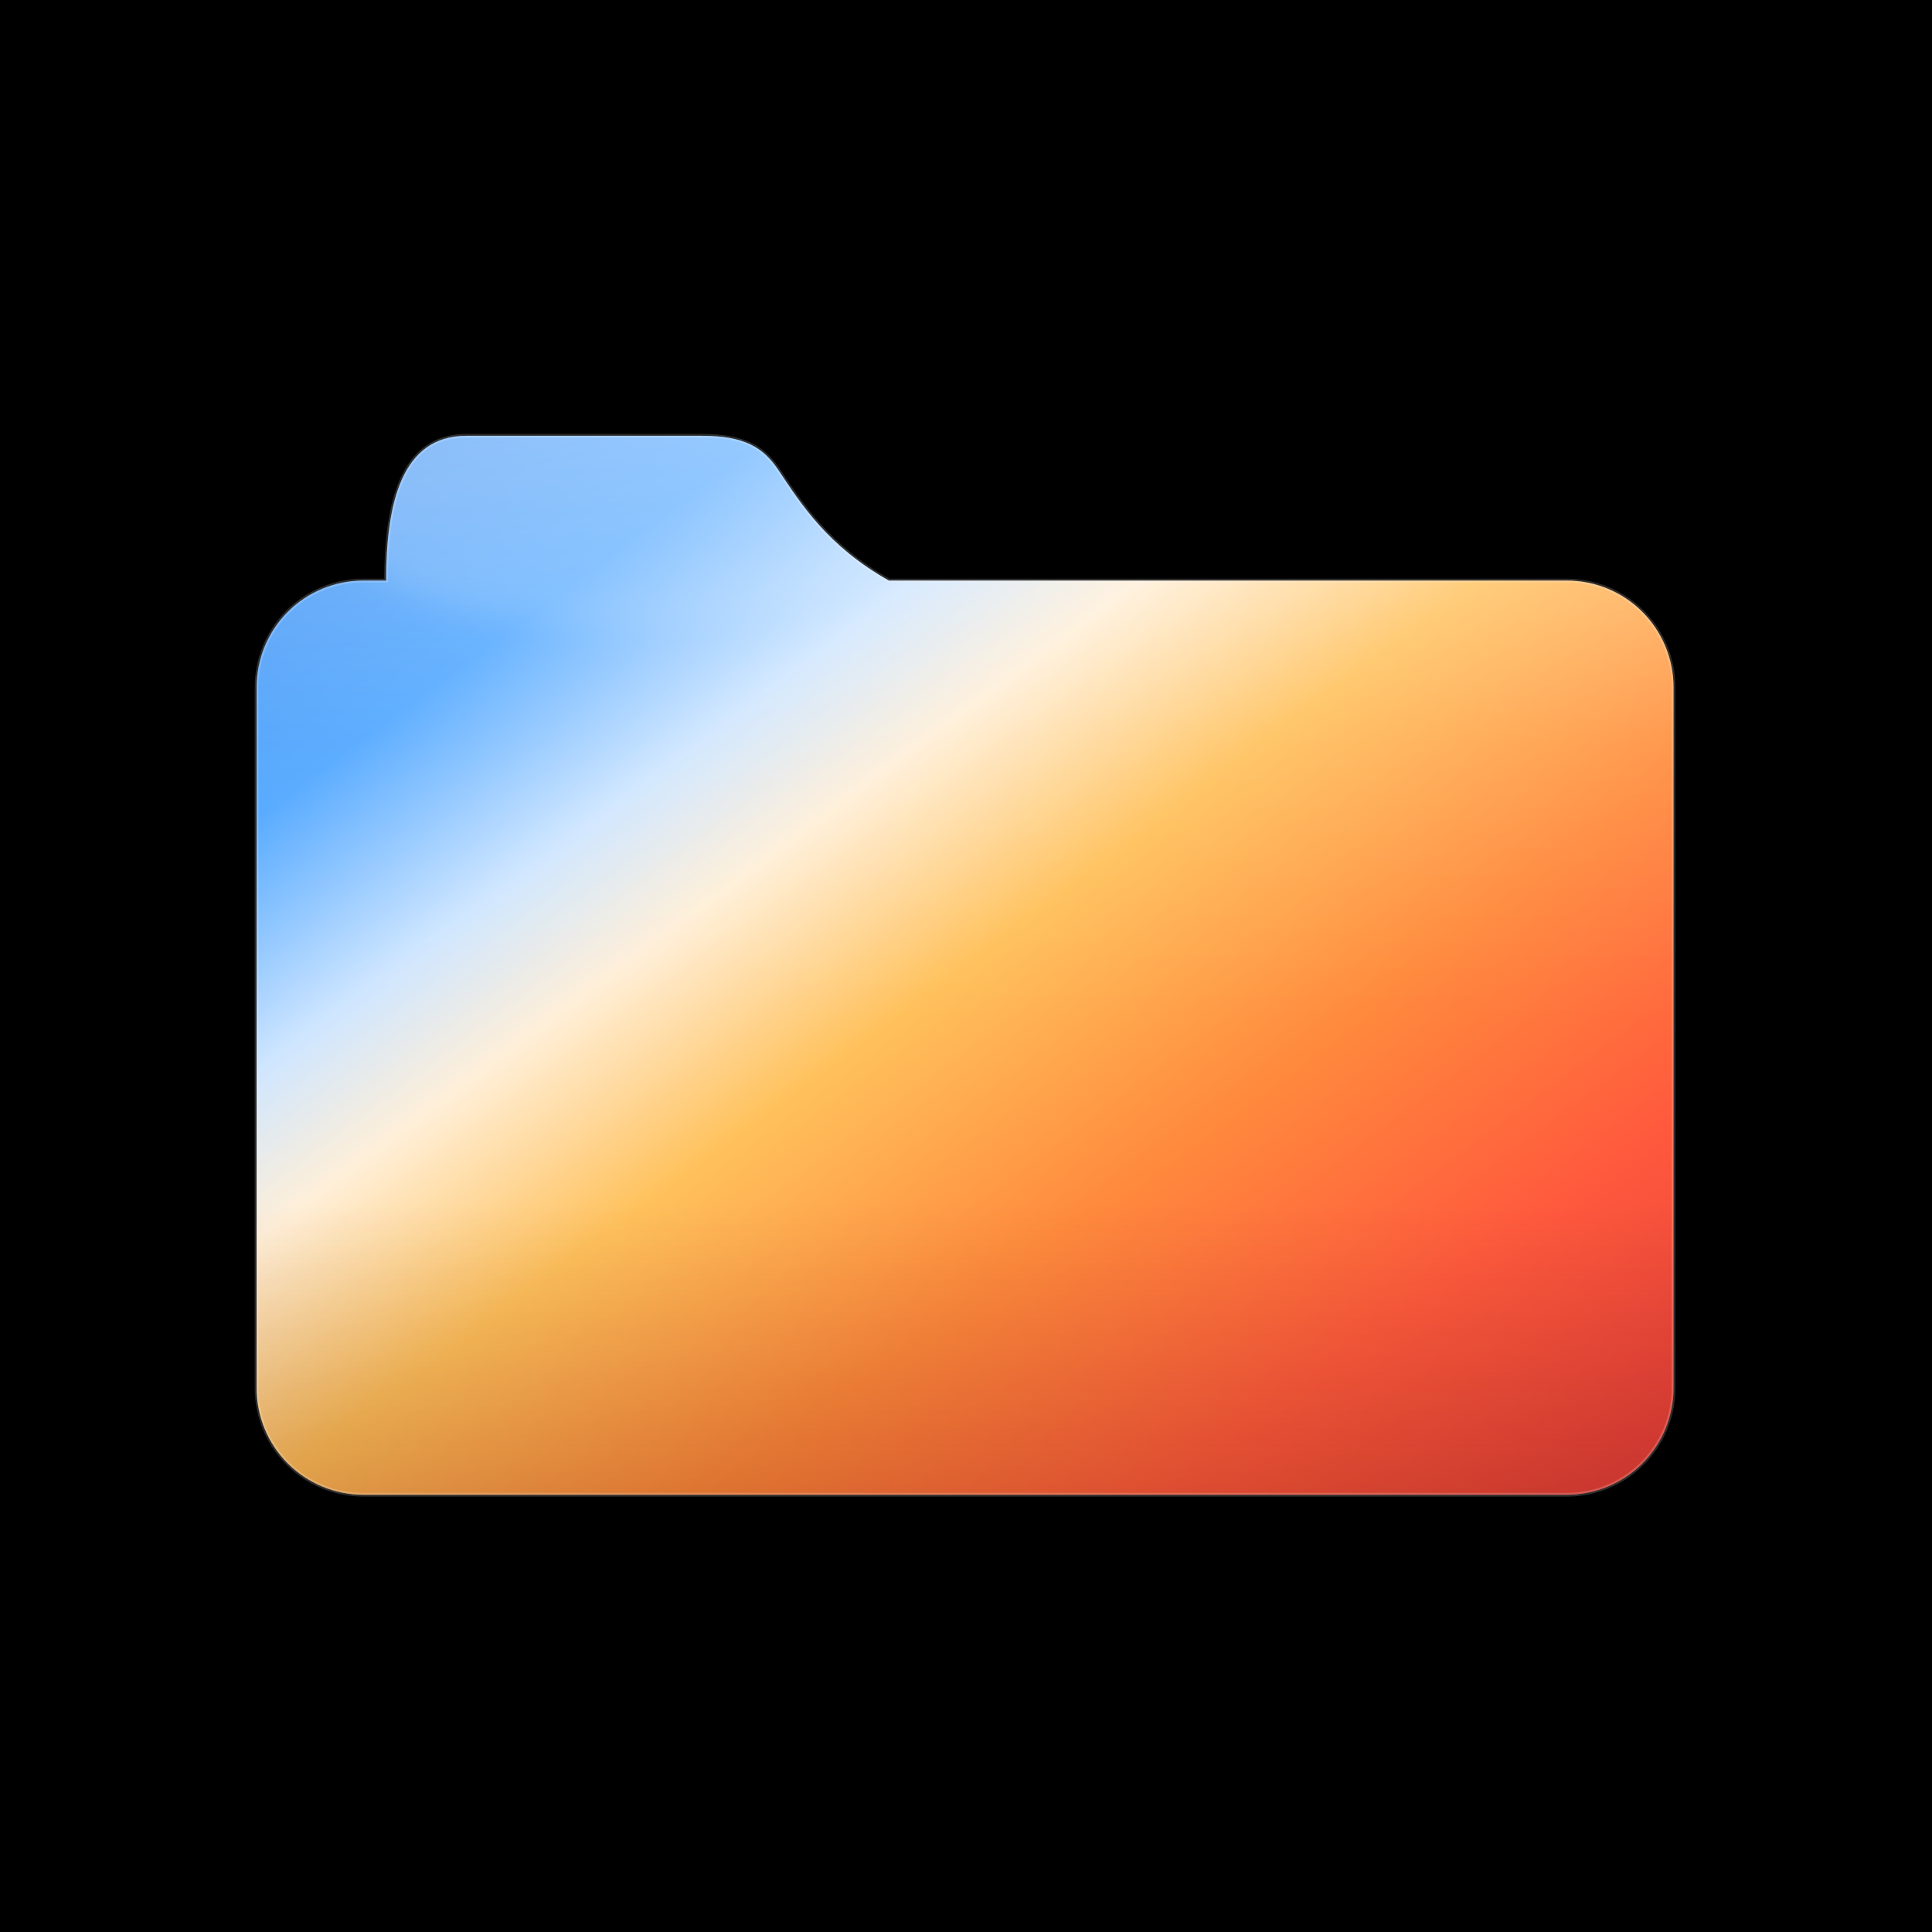
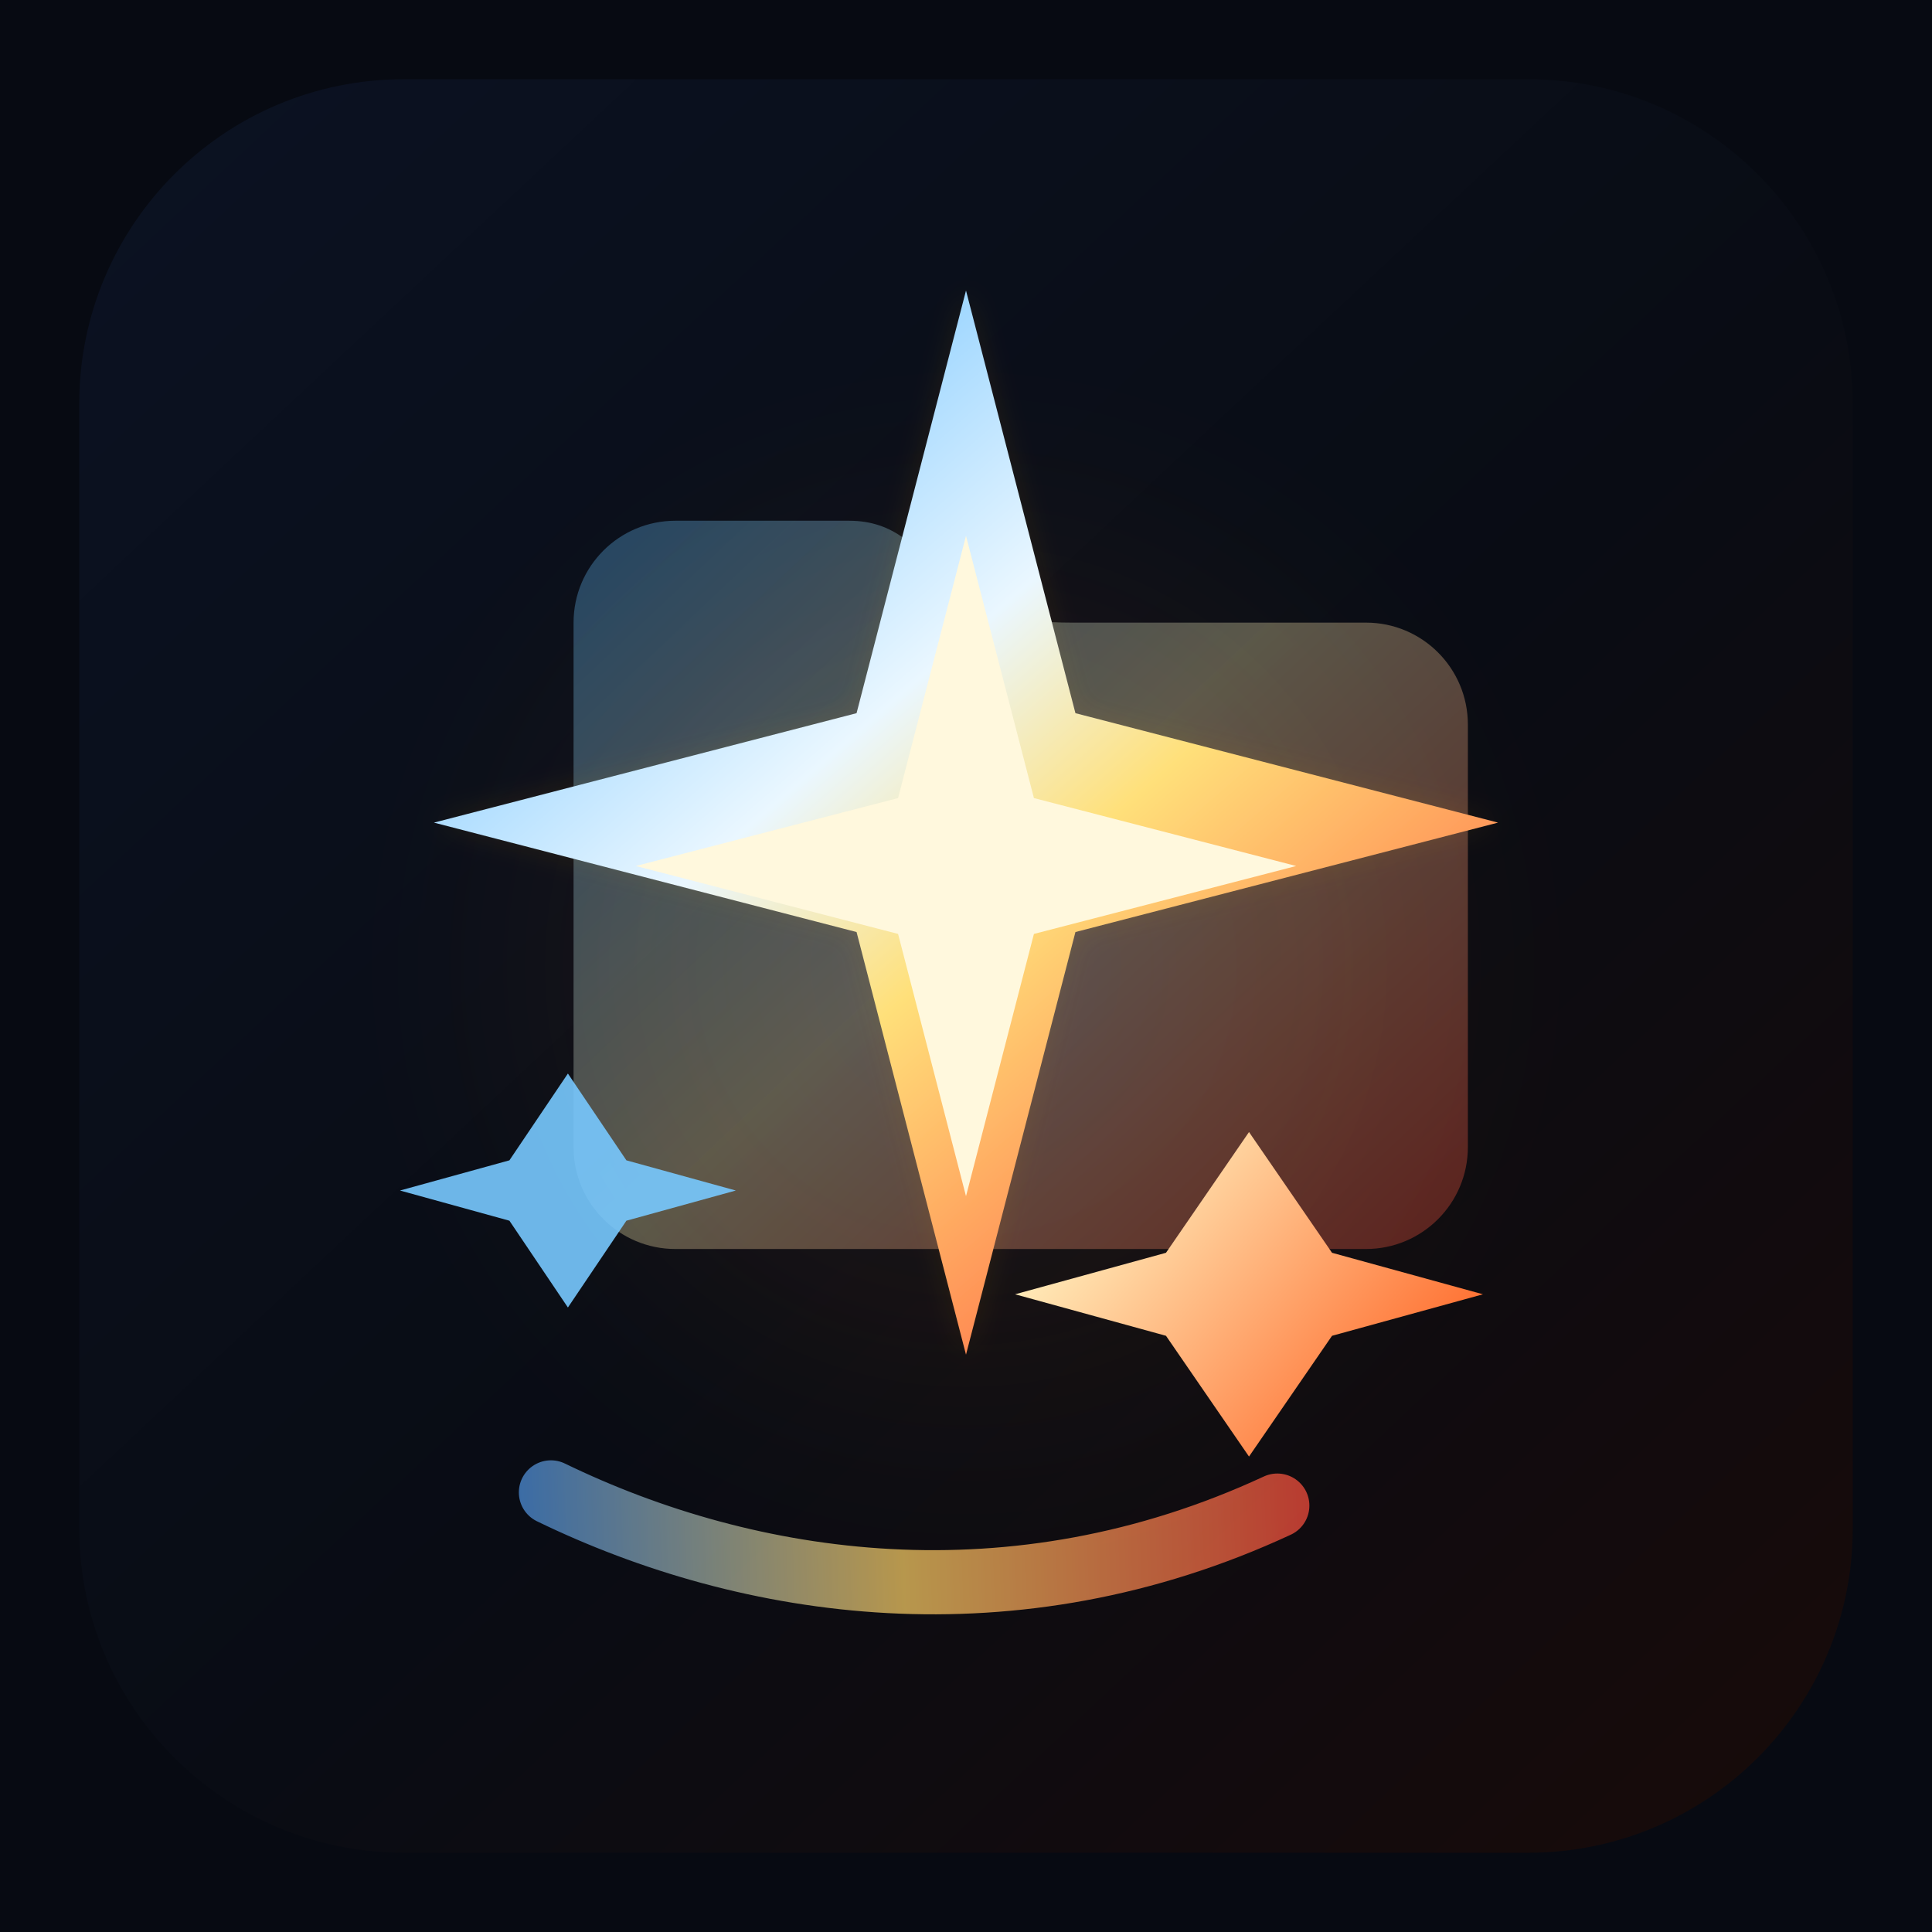
<svg xmlns="http://www.w3.org/2000/svg" width="1024" height="1024" viewBox="0 0 1024 1024" fill="none">
-   <rect width="1024" height="1024" fill="black" />
-   <path d="M136 364.245C136 349.252 141.956 334.874 152.557 324.273C163.158 313.672 177.536 307.717 192.528 307.717H204.641C204.641 267.339 212.717 231 247.037 231H372.206C394.414 231 404.508 237.057 412.584 249.17C424.697 267.339 438.829 289.547 471.13 307.717H830.487C845.479 307.717 859.858 313.672 870.459 324.273C881.06 334.874 887.015 349.252 887.015 364.245V735.715C887.015 750.707 881.06 765.085 870.459 775.686C859.858 786.287 845.479 792.243 830.487 792.243H192.528C177.536 792.243 163.158 786.287 152.557 775.686C141.956 765.085 136 750.707 136 735.715V364.245Z" fill="url(#paint0_linear_2_2)" />
-   <mask id="mask0_2_2" style="mask-type:luminance" maskUnits="userSpaceOnUse" x="136" y="231" width="752" height="562">
-     <path d="M136 364.245C136 349.252 141.956 334.874 152.557 324.273C163.158 313.672 177.536 307.717 192.528 307.717H204.641C204.641 267.339 212.717 231 247.037 231H372.206C394.414 231 404.508 237.057 412.584 249.17C424.697 267.339 438.829 289.547 471.13 307.717H830.487C845.479 307.717 859.858 313.672 870.459 324.273C881.06 334.874 887.015 349.252 887.015 364.245V735.715C887.015 750.707 881.06 765.085 870.459 775.686C859.858 786.287 845.479 792.243 830.487 792.243H192.528C177.536 792.243 163.158 786.287 152.557 775.686C141.956 765.085 136 750.707 136 735.715V364.245Z" fill="white" />
-   </mask>
-   <g mask="url(#mask0_2_2)">
-     <path d="M903.166 216.868H125.906V802.337H903.166V216.868Z" fill="url(#paint1_linear_2_2)" />
-     <path d="M903.166 216.868H125.906V802.337H903.166V216.868Z" fill="url(#paint2_linear_2_2)" />
-     <g opacity="0.14" filter="url(#filter0_f_2_2)">
-       <path d="M327.792 332.952C411.415 332.952 479.206 305.836 479.206 272.387C479.206 238.937 411.415 211.821 327.792 211.821C244.168 211.821 176.377 238.937 176.377 272.387C176.377 305.836 244.168 332.952 327.792 332.952Z" fill="white" />
-     </g>
-   </g>
-   <path d="M136 364.245C136 349.252 141.956 334.874 152.557 324.273C163.158 313.672 177.536 307.717 192.528 307.717H204.641C204.641 267.339 212.717 231 247.037 231H372.206C394.414 231 404.508 237.057 412.584 249.17C424.697 267.339 438.829 289.547 471.13 307.717H830.487C845.479 307.717 859.858 313.672 870.459 324.273C881.06 334.874 887.015 349.252 887.015 364.245V735.715C887.015 750.707 881.06 765.085 870.459 775.686C859.858 786.287 845.479 792.243 830.487 792.243H192.528C177.536 792.243 163.158 786.287 152.557 775.686C141.956 765.085 136 750.707 136 735.715V364.245Z" stroke="white" stroke-opacity="0.18" stroke-width="2" />
+   <rect width="1024" height="1024" fill="#070A12" />
+   <rect x="42" y="42" width="940" height="940" rx="172" fill="url(#panel)" />
+   <circle cx="512" cy="512" r="326" fill="url(#aura)" opacity="0.48" />
+   <path d="M304 330C304 300.177 328.177 276 358 276H450C474 276 486 290 501 307C517 325 538 330 568 330H724C753.823 330 778 354.177 778 384V608C778 637.823 753.823 662 724 662H358C328.177 662 304 637.823 304 608V330Z" fill="url(#folderGhost)" opacity="0.32" />
+   <path d="M512 154L570 378L794 436L570 494L512 718L454 494L230 436L454 378L512 154Z" fill="url(#spark)" filter="url(#softShadow)" />
+   <path d="M512 284L548 423L687 459L548 495L512 634L476 495L337 459L476 423L512 284Z" fill="#FFF8DD" />
+   <path d="M662 600L706 664L786 686L706 708L662 772L618 708L538 686L618 664L662 600Z" fill="url(#smallSpark)" />
+   <path d="M301 569L332 615L390 631L332 647L301 693L270 647L212 631L270 615L301 569Z" fill="#78C9FF" fill-opacity="0.9" />
+   <path d="M292 791C397 842 537 863 677 798" stroke="url(#arc)" stroke-width="34" stroke-linecap="round" opacity="0.7" />
  <defs>
-     <filter id="filter0_f_2_2" x="158.377" y="193.821" width="338.829" height="157.132" filterUnits="userSpaceOnUse" color-interpolation-filters="sRGB">
-       <feFlood flood-opacity="0" result="BackgroundImageFix" />
-       <feBlend mode="normal" in="SourceGraphic" in2="BackgroundImageFix" result="shape" />
-       <feGaussianBlur stdDeviation="9" result="effect1_foregroundBlur_2_2" />
+     <linearGradient id="panel" x1="80" y1="48" x2="932" y2="958" gradientUnits="userSpaceOnUse">
+       <stop stop-color="#0B1222" />
+       <stop offset="0.55" stop-color="#090C14" />
+       <stop offset="1" stop-color="#170B0A" />
+     </linearGradient>
+     <radialGradient id="aura" cx="0" cy="0" r="1" gradientUnits="userSpaceOnUse" gradientTransform="translate(512 512) rotate(90) scale(356)">
+       <stop stop-color="#263BFF" stop-opacity="0.24" />
+       <stop offset="0.48" stop-color="#FF8B2B" stop-opacity="0.1" />
+       <stop offset="1" stop-color="#070A12" stop-opacity="0" />
+     </radialGradient>
+     <linearGradient id="folderGhost" x1="304" y1="276" x2="708" y2="704" gradientUnits="userSpaceOnUse">
+       <stop stop-color="#58B8FF" />
+       <stop offset="0.5" stop-color="#FFF1B8" />
+       <stop offset="1" stop-color="#FF553F" />
+     </linearGradient>
+     <linearGradient id="spark" x1="264" y1="193" x2="734" y2="734" gradientUnits="userSpaceOnUse">
+       <stop stop-color="#58B8FF" />
+       <stop offset="0.38" stop-color="#EAF7FF" />
+       <stop offset="0.55" stop-color="#FFE07A" />
+       <stop offset="1" stop-color="#FF3B2F" />
+     </linearGradient>
+     <linearGradient id="smallSpark" x1="578" y1="606" x2="748" y2="752" gradientUnits="userSpaceOnUse">
+       <stop stop-color="#FFF8C7" />
+       <stop offset="1" stop-color="#FF6A2B" />
+     </linearGradient>
+     <linearGradient id="arc" x1="255" y1="812" x2="701" y2="795" gradientUnits="userSpaceOnUse">
+       <stop stop-color="#3E8EF0" />
+       <stop offset="0.5" stop-color="#FFD166" />
+       <stop offset="1" stop-color="#FF4B3E" />
+     </linearGradient>
+     <filter id="softShadow" x="174" y="98" width="676" height="676" filterUnits="userSpaceOnUse">
+       <feDropShadow dx="0" dy="32" stdDeviation="24" flood-color="#000000" flood-opacity="0.34" />
+       <feDropShadow dx="0" dy="0" stdDeviation="7" flood-color="#FFB24D" flood-opacity="0.09" />
    </filter>
-     <linearGradient id="paint0_linear_2_2" x1="136" y1="231" x2="674.248" y2="951.246" gradientUnits="userSpaceOnUse">
-       <stop stop-color="#3E8EF0" />
-       <stop offset="0.18" stop-color="#4FA6FF" />
-       <stop offset="0.3" stop-color="#CFE6FF" />
-       <stop offset="0.38" stop-color="#FFEFD8" />
-       <stop offset="0.5" stop-color="#FFC15C" />
-       <stop offset="0.66" stop-color="#FF8A3D" />
-       <stop offset="0.82" stop-color="#FF5A3D" />
-       <stop offset="1" stop-color="#E23A3A" />
-     </linearGradient>
-     <linearGradient id="paint1_linear_2_2" x1="125.906" y1="216.868" x2="125.906" y2="802.337" gradientUnits="userSpaceOnUse">
-       <stop stop-color="white" stop-opacity="0.32" />
-       <stop offset="0.3" stop-color="white" stop-opacity="0.08" />
-       <stop offset="0.55" stop-color="white" stop-opacity="0" />
-     </linearGradient>
-     <linearGradient id="paint2_linear_2_2" x1="125.906" y1="216.868" x2="125.906" y2="802.337" gradientUnits="userSpaceOnUse">
-       <stop stop-color="#5A1A00" stop-opacity="0" />
-       <stop offset="0.72" stop-color="#5A1A00" stop-opacity="0" />
-       <stop offset="1" stop-color="#5A1A00" stop-opacity="0.22" />
-     </linearGradient>
  </defs>
</svg>
